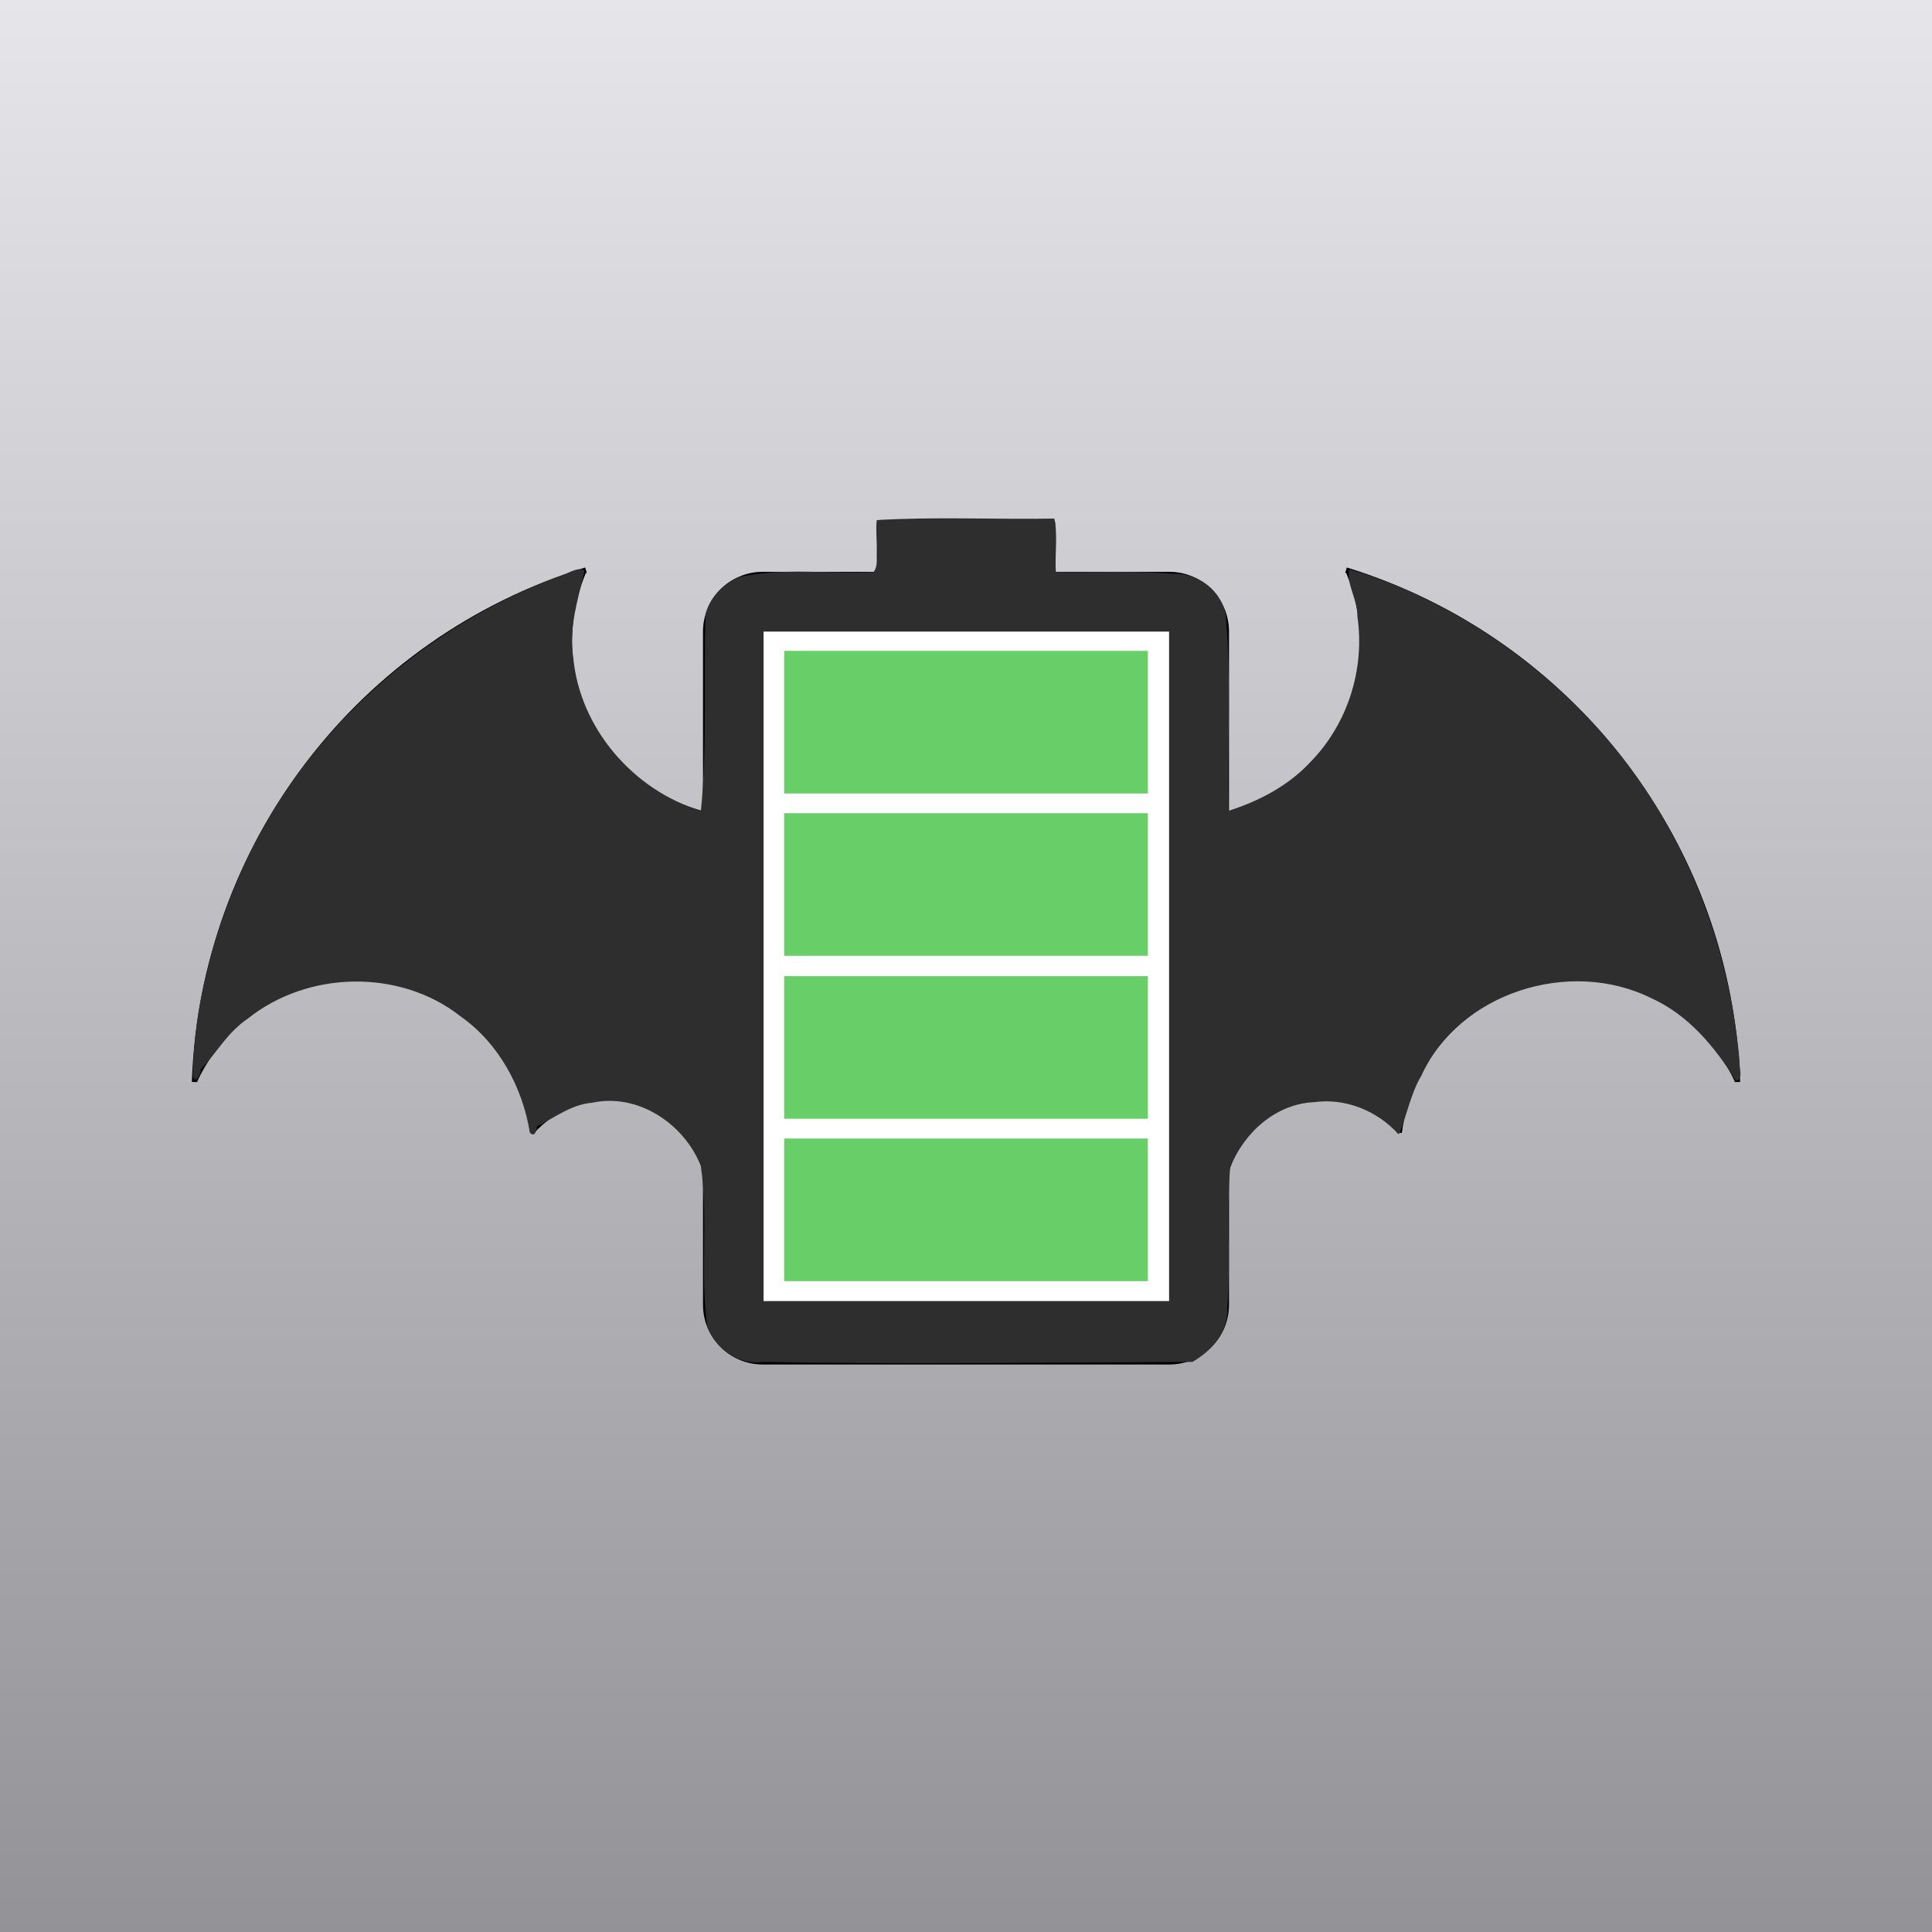
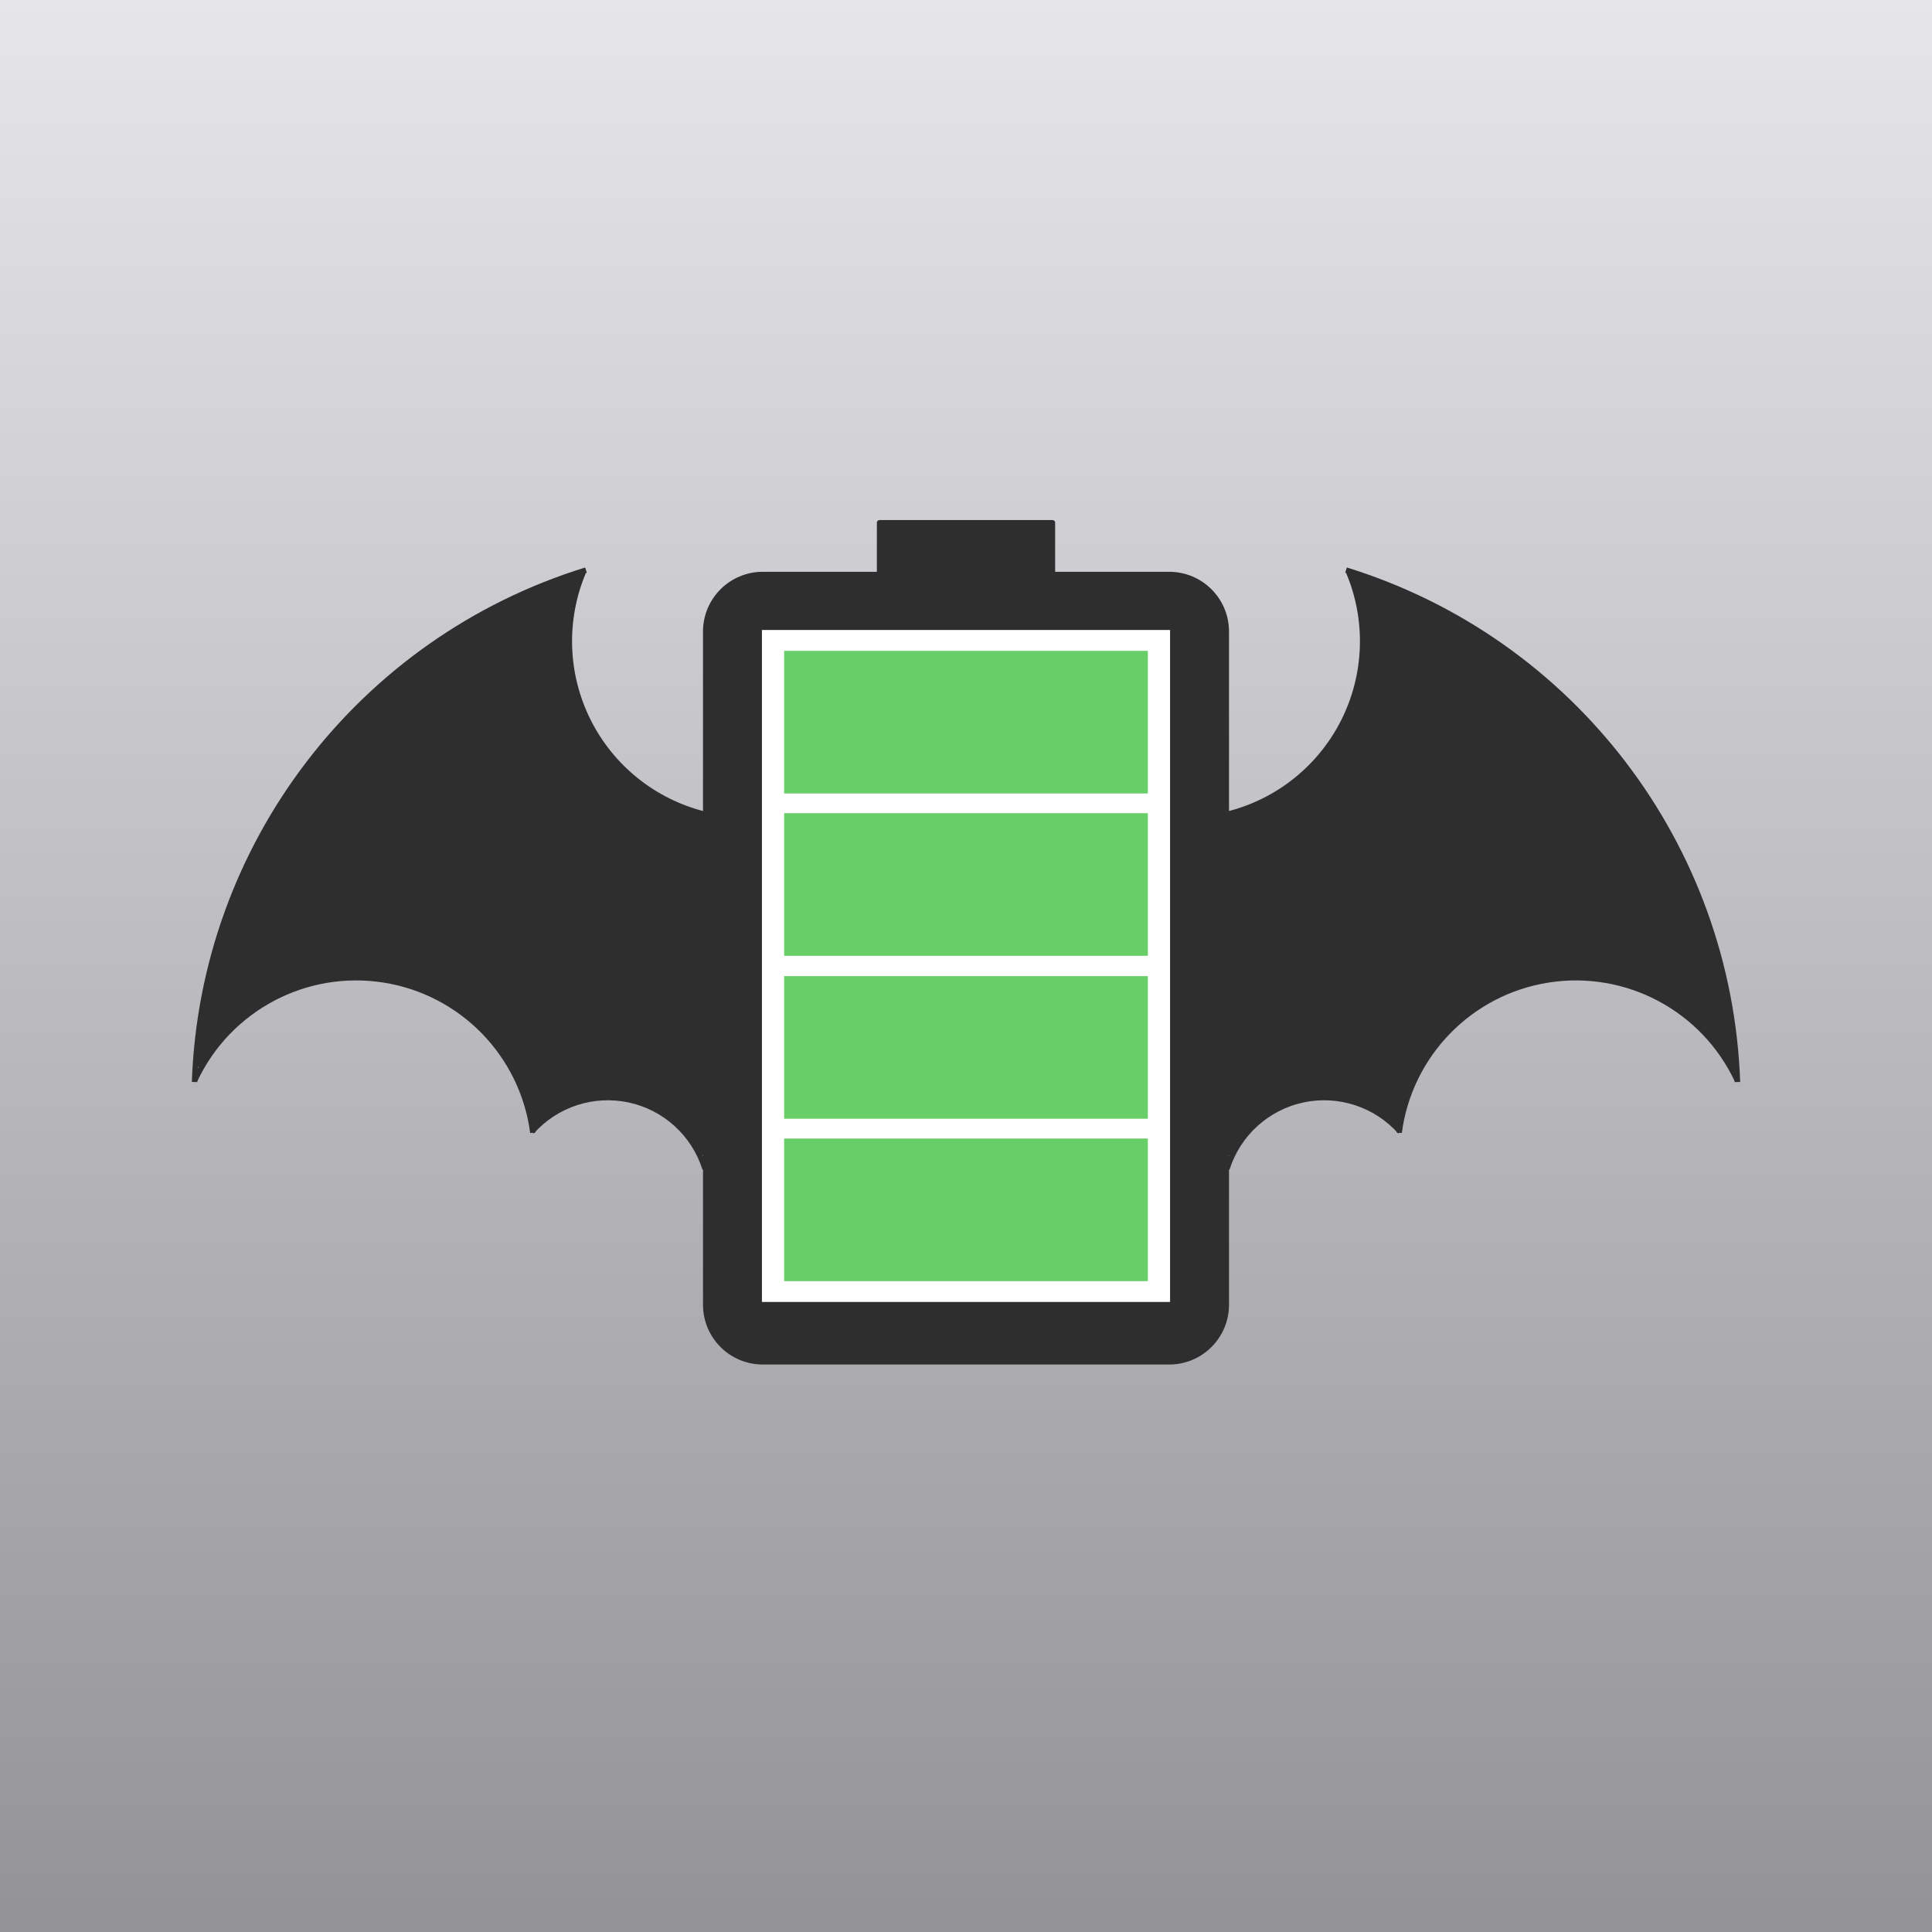
<svg xmlns="http://www.w3.org/2000/svg" xmlns:xlink="http://www.w3.org/1999/xlink" width="1024" height="1024" viewBox="0 0 270.933 270.933" version="1.1" id="svg5" xml:space="preserve">
  <defs id="defs2">
    <linearGradient id="linearGradient12813">
      <stop style="stop-color:#e5e5ea;stop-opacity:1;" offset="0" id="stop12809" />
      <stop style="stop-color:#8e8e93;stop-opacity:1" offset="1" id="stop12811" />
    </linearGradient>
    <linearGradient xlink:href="#linearGradient12813" id="linearGradient12815" x1="0" y1="135.467" x2="270.933" y2="135.467" gradientUnits="userSpaceOnUse" />
  </defs>
  <g id="layer2">
    <rect style="fill:url(#linearGradient12815);fill-opacity:0.953;stroke:none;stroke-width:0.765;stroke-linejoin:round;stroke-dasharray:none;stroke-opacity:1" id="rect8407" width="270.933" height="270.933" x="0" y="0" transform="matrix(0,1,1,0,0,0)" />
  </g>
  <g id="layer1">
-     <g id="g4283" transform="translate(-0.09669244,-4.417706)">
+     <g id="g4283" transform="translate(-0.09669244,-4.417706)" style="display:inline">
      <g id="g4483">
-         <path style="fill:none;stroke:#000000;stroke-width:0.765;stroke-linejoin:round;stroke-dasharray:none" id="path4137" d="M 98.888,118.599 A 25,25 0 0 1 82.563,105.497 25,25 0 0 1 81.924,84.574" />
-         <path style="fill:none;stroke:#000000;stroke-width:0.765;stroke-linejoin:round;stroke-dasharray:none" id="path4141" d="M 27.382,156.155 A 78,78 0 0 1 82.27,84.365" />
-         <path style="fill:none;stroke:#000000;stroke-width:0.765;stroke-linejoin:round;stroke-dasharray:none" id="path4143" d="m 27.421,155.881 a 25,25 0 0 1 26.467,-14.058 25,25 0 0 1 20.94,21.439" />
-         <path style="fill:none;stroke:#000000;stroke-width:0.765;stroke-linejoin:round;stroke-dasharray:none" id="path4145" d="m 74.66,163.119 a 14.3,14.3 0 0 1 13.674,-4.47 14.3,14.3 0 0 1 10.641,9.682" />
-         <path style="fill:#000000;stroke:#000000;stroke-width:1.485;stroke-linejoin:round;stroke-dasharray:none" d="m 306.188,304.561 c -67.373,21.864 -126.069,69.176 -161.823,130.326 -23.013,39.119 -36.881,83.677 -39.765,128.976 0.66,2.436 2.903,-0.306 3.21,-1.524 13.235,-21.119 34.756,-36.869 59.135,-42.338 23.259,-5.708 48.407,-1.949 69.093,10.046 11.202,5.996 20.609,15.081 28.548,24.853 9.024,11.921 15.041,25.823 18.015,40.43 1.722,1.842 3.58,-1.488 5.041,-2.217 15.3,-12.521 37.551,-15.651 55.72,-7.905 11.947,4.83 21.756,14.249 27.818,25.599 1.25,2.208 2.477,-0.724 1.885,-2.21 0.052,-56.544 0.329,-113.09 -0.158,-169.632 -0.429,-2.222 0.646,-5.32 -1.053,-7.019 -29.275,-7.566 -54.312,-29.975 -64.721,-58.403 -8.42,-21.737 -7.998,-46.282 0.109,-68.035 0.114,-0.66 -0.478,-1.013 -1.052,-0.947 z" id="path4456" transform="matrix(0.2645833,0,0,0.2645833,0.09669244,4.417706)" />
+         <path style="fill:none;stroke:#2e2e2f;stroke-width:0.765;stroke-linejoin:round;stroke-dasharray:none;stroke-opacity:1" id="path4137" d="M 98.888,118.599 A 25,25 0 0 1 82.563,105.497 25,25 0 0 1 81.924,84.574" />
+         <path style="fill:none;stroke:#2e2e2f;stroke-width:0.765;stroke-linejoin:round;stroke-dasharray:none;stroke-opacity:1" id="path4141" d="M 27.382,156.155 A 78,78 0 0 1 82.27,84.365" />
+         <path style="fill:none;stroke:#2e2e2f;stroke-width:0.765;stroke-linejoin:round;stroke-dasharray:none;stroke-opacity:1" id="path4143" d="m 27.421,155.881 a 25,25 0 0 1 26.467,-14.058 25,25 0 0 1 20.94,21.439" />
+         <path style="fill:none;stroke:#2e2e2f;stroke-width:0.765;stroke-linejoin:round;stroke-dasharray:none;stroke-opacity:1" id="path4145" d="m 74.66,163.119 a 14.3,14.3 0 0 1 13.674,-4.47 14.3,14.3 0 0 1 10.641,9.682" />
+         <path style="fill:#2e2e2f;stroke:#2e2e2f;stroke-width:1.485;stroke-linejoin:round;stroke-dasharray:none;stroke-opacity:1;fill-opacity:1" d="m 306.188,304.561 c -67.373,21.864 -126.069,69.176 -161.823,130.326 -23.013,39.119 -36.881,83.677 -39.765,128.976 0.66,2.436 2.903,-0.306 3.21,-1.524 13.235,-21.119 34.756,-36.869 59.135,-42.338 23.259,-5.708 48.407,-1.949 69.093,10.046 11.202,5.996 20.609,15.081 28.548,24.853 9.024,11.921 15.041,25.823 18.015,40.43 1.722,1.842 3.58,-1.488 5.041,-2.217 15.3,-12.521 37.551,-15.651 55.72,-7.905 11.947,4.83 21.756,14.249 27.818,25.599 1.25,2.208 2.477,-0.724 1.885,-2.21 0.052,-56.544 0.329,-113.09 -0.158,-169.632 -0.429,-2.222 0.646,-5.32 -1.053,-7.019 -29.275,-7.566 -54.312,-29.975 -64.721,-58.403 -8.42,-21.737 -7.998,-46.282 0.109,-68.035 0.114,-0.66 -0.478,-1.013 -1.052,-0.947 z" id="path4456" transform="matrix(0.2645833,0,0,0.2645833,0.09669244,4.417706)" />
      </g>
-       <g id="g4152-4" transform="matrix(-1,0,0,1,271.1993,-0.787522)">
-         <path style="fill:none;stroke:#000000;stroke-width:0.765;stroke-linejoin:round;stroke-dasharray:none" id="path4137-0" d="M 98.961,119.387 A 25,25 0 0 1 82.636,106.284 25,25 0 0 1 81.996,85.361" />
-         <path style="fill:none;stroke:#000000;stroke-width:0.765;stroke-linejoin:round;stroke-dasharray:none" id="path4141-6" d="M 27.455,156.942 A 78,78 0 0 1 82.342,85.153" />
-         <path style="fill:none;stroke:#000000;stroke-width:0.765;stroke-linejoin:round;stroke-dasharray:none" id="path4143-2" d="M 27.494,156.669 A 25,25 0 0 1 53.961,142.611 25,25 0 0 1 74.9,164.05" />
-         <path style="fill:none;stroke:#000000;stroke-width:0.765;stroke-linejoin:round;stroke-dasharray:none" id="path4145-4" d="m 74.732,163.907 a 14.3,14.3 0 0 1 13.674,-4.47 14.3,14.3 0 0 1 10.641,9.682" />
-         <path style="fill:#000000;stroke:#000000;stroke-width:1.485;stroke-linejoin:round;stroke-dasharray:none" d="m 717.095,304.616 c -0.554,2.45 1.535,5.07 1.88,7.65 3.279,10.954 4.54,22.388 3.649,33.816 -1.141,24.767 -13.107,48.659 -31.588,65.08 -11.375,9.897 -24.913,17.094 -39.493,21.043 -1.334,2.523 -0.174,6.074 -0.564,8.981 -0.005,56.645 -0.01,113.289 -0.015,169.934 1.958,2.165 3.079,-3.233 4.416,-4.495 8.459,-13.518 23.264,-23.126 39.091,-25.213 8.756,-0.413 17.951,-0.729 26.154,2.876 7.077,2.658 13.827,6.667 19.442,11.896 2.429,0.112 1.547,-4.09 2.543,-5.785 6.948,-30.04 29.473,-55.797 58.359,-66.608 29.224,-11.558 64.162,-7.127 89.663,11.358 11.298,7.963 20.367,18.619 27.621,30.255 2.924,0.679 0.524,-4.607 0.872,-6.416 -4.332,-50.074 -21.49,-99.028 -49.941,-140.505 -30.834,-45.585 -74.821,-82.07 -125.32,-103.947 -8.547,-3.708 -17.163,-7.333 -26.093,-10.024 l -0.508,0.077 z" id="path4487" transform="matrix(-0.2645833,0,0,0.2645833,271.1026,5.205228)" />
+       <g id="g4152-4" transform="matrix(-1,0,0,1,271.1993,-0.787522)" style="display:inline">
+         <path style="fill:none;stroke:#2e2e2f;stroke-width:0.765;stroke-linejoin:round;stroke-dasharray:none;stroke-opacity:1" id="path4137-0" d="M 98.961,119.387 A 25,25 0 0 1 82.636,106.284 25,25 0 0 1 81.996,85.361" />
+         <path style="fill:none;stroke:#2e2e2f;stroke-width:0.765;stroke-linejoin:round;stroke-dasharray:none;stroke-opacity:1" id="path4141-6" d="M 27.455,156.942 A 78,78 0 0 1 82.342,85.153" />
+         <path style="fill:none;stroke:#2e2e2f;stroke-width:0.765;stroke-linejoin:round;stroke-dasharray:none;stroke-opacity:1" id="path4143-2" d="M 27.494,156.669 A 25,25 0 0 1 53.961,142.611 25,25 0 0 1 74.9,164.05" />
+         <path style="display:inline;fill:none;fill-opacity:1;stroke:#2e2e2f;stroke-width:0.765;stroke-linejoin:round;stroke-dasharray:none;stroke-opacity:1" id="path4145-4" d="m 74.732,163.907 a 14.3,14.3 0 0 1 13.674,-4.47 14.3,14.3 0 0 1 10.641,9.682" />
+         <path style="display:inline;fill:#2e2e2f;fill-opacity:1;stroke:#2e2e2f;stroke-width:1.485;stroke-linejoin:round;stroke-dasharray:none;stroke-opacity:1" d="m 717.095,304.616 c -0.554,2.45 1.535,5.07 1.88,7.65 3.279,10.954 4.54,22.388 3.649,33.816 -1.141,24.767 -13.107,48.659 -31.588,65.08 -11.375,9.897 -24.913,17.094 -39.493,21.043 -1.334,2.523 -0.174,6.074 -0.564,8.981 -0.005,56.645 -0.01,113.289 -0.015,169.934 1.958,2.165 3.079,-3.233 4.416,-4.495 8.459,-13.518 23.264,-23.126 39.091,-25.213 8.756,-0.413 17.951,-0.729 26.154,2.876 7.077,2.658 13.827,6.667 19.442,11.896 2.429,0.112 1.547,-4.09 2.543,-5.785 6.948,-30.04 29.473,-55.797 58.359,-66.608 29.224,-11.558 64.162,-7.127 89.663,11.358 11.298,7.963 20.367,18.619 27.621,30.255 2.924,0.679 0.524,-4.607 0.872,-6.416 -4.332,-50.074 -21.49,-99.028 -49.941,-140.505 -30.834,-45.585 -74.821,-82.07 -125.32,-103.947 -8.547,-3.708 -17.163,-7.333 -26.093,-10.024 l -0.508,0.077 z" id="path4487" transform="matrix(-0.2645833,0,0,0.2645833,271.1026,5.205228)" />
      </g>
-       <rect style="fill:none;stroke:#000000;stroke-width:0.765;stroke-linejoin:round;stroke-dasharray:none" id="rect4016" width="73" height="110.4" x="99.136" y="85.774" ry="8" transform="translate(-0.07258178,-0.787522)" rx="8" />
-       <rect style="fill:#ffffff;stroke:#000000;stroke-width:0.765;stroke-linejoin:round;stroke-dasharray:none;fill-opacity:1" id="rect4016-1" width="58" height="95" x="106.563" y="92.384" />
-       <path style="fill:#000000;stroke:#000000;stroke-width:1.485;stroke-linejoin:round;stroke-dasharray:none" d="m 399.397,305.603 c -9.327,2.098 -17.856,8.17 -21.852,16.994 -2.49,5.057 -1.465,11.032 -1.983,16.477 -0.722,59.518 -0.262,119.043 -0.397,178.565 0.121,58.439 -0.265,116.882 0.398,175.317 -0.665,12.946 10.009,24.488 22.276,27.181 7.749,1.235 15.695,0.304 23.514,0.676 65.262,0.135 130.526,0.283 195.787,-0.202 5.44,0.021 11.117,-0.035 15.899,-3.019 6.661,-3.393 11.86,-9.463 14.472,-16.403 1.709,-12.203 0.993,-24.614 1.338,-36.905 0.236,-99.547 0.14,-199.098 0.009,-298.646 -0.254,-12.689 0.323,-25.443 -0.732,-38.091 -2.835,-10.796 -12.327,-20.153 -23.58,-21.478 -33.54,-0.826 -67.098,-0.344 -100.646,-0.503 -41.5,0.021 -83.009,-0.052 -124.504,0.036 z m 222.872,26.216 c 0.598,16.008 0.227,32.104 0.395,48.144 0.074,103.237 0.205,206.481 -0.402,309.72 0.834,2.576 -1.664,2.234 -3.405,2.297 -45.083,0.626 -90.174,0.198 -135.263,0.325 -27.143,-0.174 -54.303,0.33 -81.434,-0.505 -1.236,-1.516 -0.114,-5.103 -0.534,-7.318 -0.291,-116.147 -0.32,-232.288 0.024,-348.435 -0.141,-2.083 -0.497,-4.51 2.297,-3.838 42.195,-0.699 84.401,-0.249 126.601,-0.39 30.574,0 61.147,0 91.721,0 z" id="path4490" transform="matrix(0.2645833,0,0,0.2645833,0.09669244,4.417706)" />
-       <path style="fill:#000000;stroke:#000000;stroke-width:1.485;stroke-linejoin:round;stroke-dasharray:none" d="m 467.275,278.124 c -0.427,8.152 -0.057,16.442 -0.182,24.646 1.954,1.885 5.834,0.259 8.505,0.8 26.879,0 53.757,0 80.636,0 1.885,-1.954 0.259,-5.834 0.8,-8.505 -0.196,-5.663 0.395,-11.503 -0.294,-17.054 -19.109,-0.425 -38.355,-0.06 -57.517,-0.182 -10.581,0.147 -21.295,-0.293 -31.794,0.22 z" id="path4492" transform="matrix(0.2645833,0,0,0.2645833,0.09669244,4.417706)" />
+       <rect style="display:inline;fill:#2e2e2f;fill-opacity:1;stroke:#2e2e2f;stroke-width:0.765;stroke-linejoin:round;stroke-dasharray:none;stroke-opacity:1" id="rect4016" width="73" height="110.4" x="99.136" y="85.774" ry="8" transform="translate(-0.07258178,-0.787522)" rx="8" />
+       <rect style="display:inline;fill:#ffffff;fill-opacity:1;stroke:#2e2e2f;stroke-width:0.765;stroke-linejoin:round;stroke-dasharray:none;stroke-opacity:1" id="rect4016-1" width="58" height="95" x="106.563" y="92.384" />
+       <path style="display:inline;fill:#2e2e2f;fill-opacity:1;stroke:#2e2e2f;stroke-width:0.745;stroke-linejoin:round;stroke-opacity:1" d="m 123.339,80.559 h 24.255 v -7.255 h -24.255 z" id="rect4344" transform="translate(0.09669244,4.417706)" />
    </g>
-     <path style="fill:none;stroke:#000000;stroke-width:0.745;stroke-linejoin:round" d="m 123.339,80.559 h 24.255 v -7.255 h -24.255 z" id="rect4344" />
-     <path style="fill:#2e2e2f;fill-opacity:1;stroke:none;stroke-width:4.816;stroke-linejoin:round;stroke-dasharray:none;stroke-opacity:1" d="m 464.739,275.659 c -1.265,8.462 2.405,21.859 -1.666,27.515 -23.776,1.148 -48.188,-2.476 -71.592,2.759 -8.327,3.35 -16.073,11.736 -17.548,20.257 -1.078,34.463 0.979,69.274 -2.443,103.532 -35.942,-10.954 -64.278,-43.86 -67.692,-81.443 -2.429,-15.641 2.564,-30.708 6.044,-45.717 -3.774,-2.979 -10.304,2.716 -14.678,3.313 -73.871,27.913 -136.48,85.168 -168.143,157.81 -14.54,33.544 -24.25,69.89 -24.84,106.547 1.674,5.257 4.722,-1.869 4.076,-3.328 8.635,-8.65 14.403,-20.157 25.062,-26.991 31.813,-25.484 80.662,-26.577 112.841,-1.18 20.237,14.208 32.772,37.548 36.674,61.539 2.907,3.341 3.789,-2.396 3.683,-3.182 9.396,-4.685 18.235,-11.705 29.278,-12.609 24.336,-5.307 48.839,11.194 57.639,33.442 4.141,28.102 -0.59,57.288 3.53,85.584 4.826,11.313 16.235,20.204 29.036,18.364 75.984,1.296 152.063,0.245 228.011,-0.023 10.584,-6.1 19.16,-16.258 18.507,-29.116 1.801,-24.564 -0.582,-49.672 1.486,-73.927 7.309,-18.483 24.131,-33.713 44.4,-34.63 16.86,-2.322 33.638,4.583 44.975,17.118 4.106,-9.192 6.177,-21.492 11.894,-30.99 20.085,-44.281 78.876,-62.637 121.834,-41.302 19.655,8.795 33.747,25.8 44.806,43.592 4.479,0.59 1.613,-7.696 2.079,-10.306 -6.28,-71.786 -37.355,-141.713 -89.943,-191.516 -32.96,-31.462 -73.306,-56.215 -116.941,-69.12 -1.661,8.062 4.657,16.433 4.304,24.87 4.186,28.033 -5.137,57.413 -25.131,77.64 -11.58,12.398 -27.096,20.465 -43.059,25.567 -0.747,-34.426 1.476,-69.031 -1.509,-103.353 -2.228,-13.317 -14.291,-22.546 -27.619,-22.265 -20.779,-1.659 -41.659,-0.643 -62.48,-0.937 -0.594,-9.303 1.123,-19.563 -0.8,-28.315 -31.24,0.531 -63.391,-1.064 -94.075,0.8 z m 47.437,59.097 c 35.822,0 71.643,0 107.465,0 0,118.28 0,236.561 0,354.841 -71.643,0 -143.286,0 -214.929,0 0,-118.28 0,-236.561 0,-354.841 35.822,0 71.643,0 107.465,0 z" id="path22879" transform="scale(0.2645833)" />
-     <g id="g31092" transform="matrix(0.9727255,0,0,1,3.694785,0.4244876)">
+     <g id="g31092" transform="matrix(0.9727255,0,0,1,3.694785,0.4244876)" style="display:inline">
      <rect style="fill:#68ce67;fill-opacity:1;stroke:none;stroke-width:0.766;stroke-linejoin:round;stroke-dasharray:none;stroke-opacity:1" id="rect30313" width="52.43" height="20" x="109.252" y="159.236" />
      <rect style="fill:#68ce67;fill-opacity:1;stroke:none;stroke-width:0.766;stroke-linejoin:round;stroke-dasharray:none;stroke-opacity:1" id="rect30313-5" width="52.43" height="20" x="109.252" y="136.462" />
      <rect style="fill:#68ce67;fill-opacity:1;stroke:none;stroke-width:0.766;stroke-linejoin:round;stroke-dasharray:none;stroke-opacity:1" id="rect30313-0" width="52.43" height="20" x="109.252" y="113.613" />
      <rect style="fill:#68ce67;fill-opacity:1;stroke:none;stroke-width:0.766;stroke-linejoin:round;stroke-dasharray:none;stroke-opacity:1" id="rect30313-51" width="52.43" height="20" x="109.252" y="90.849" />
    </g>
  </g>
</svg>
